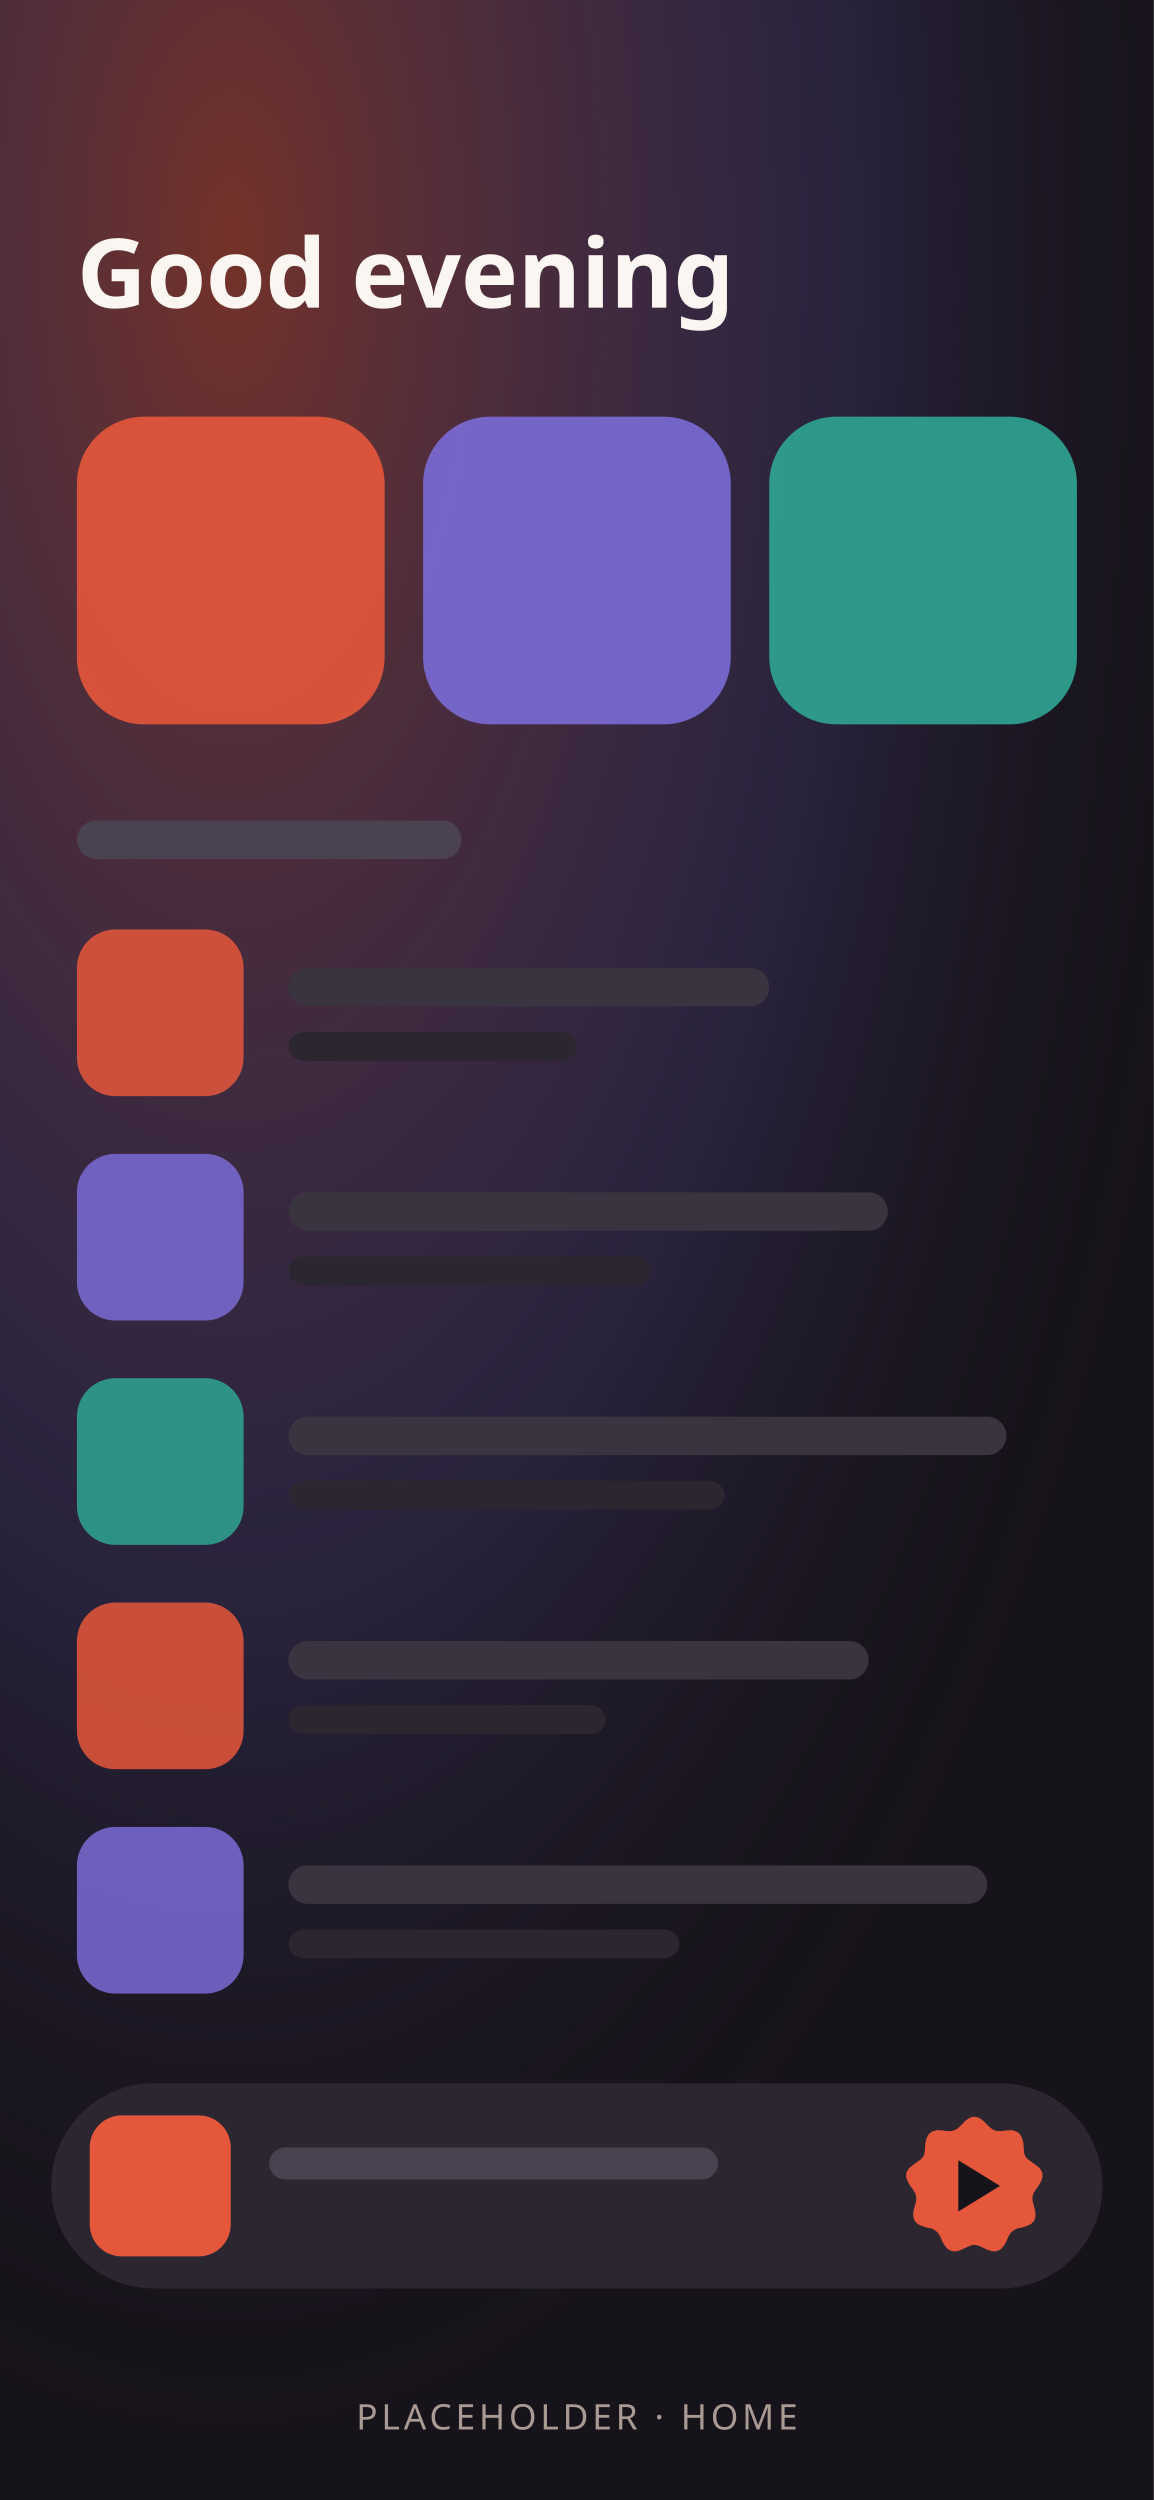
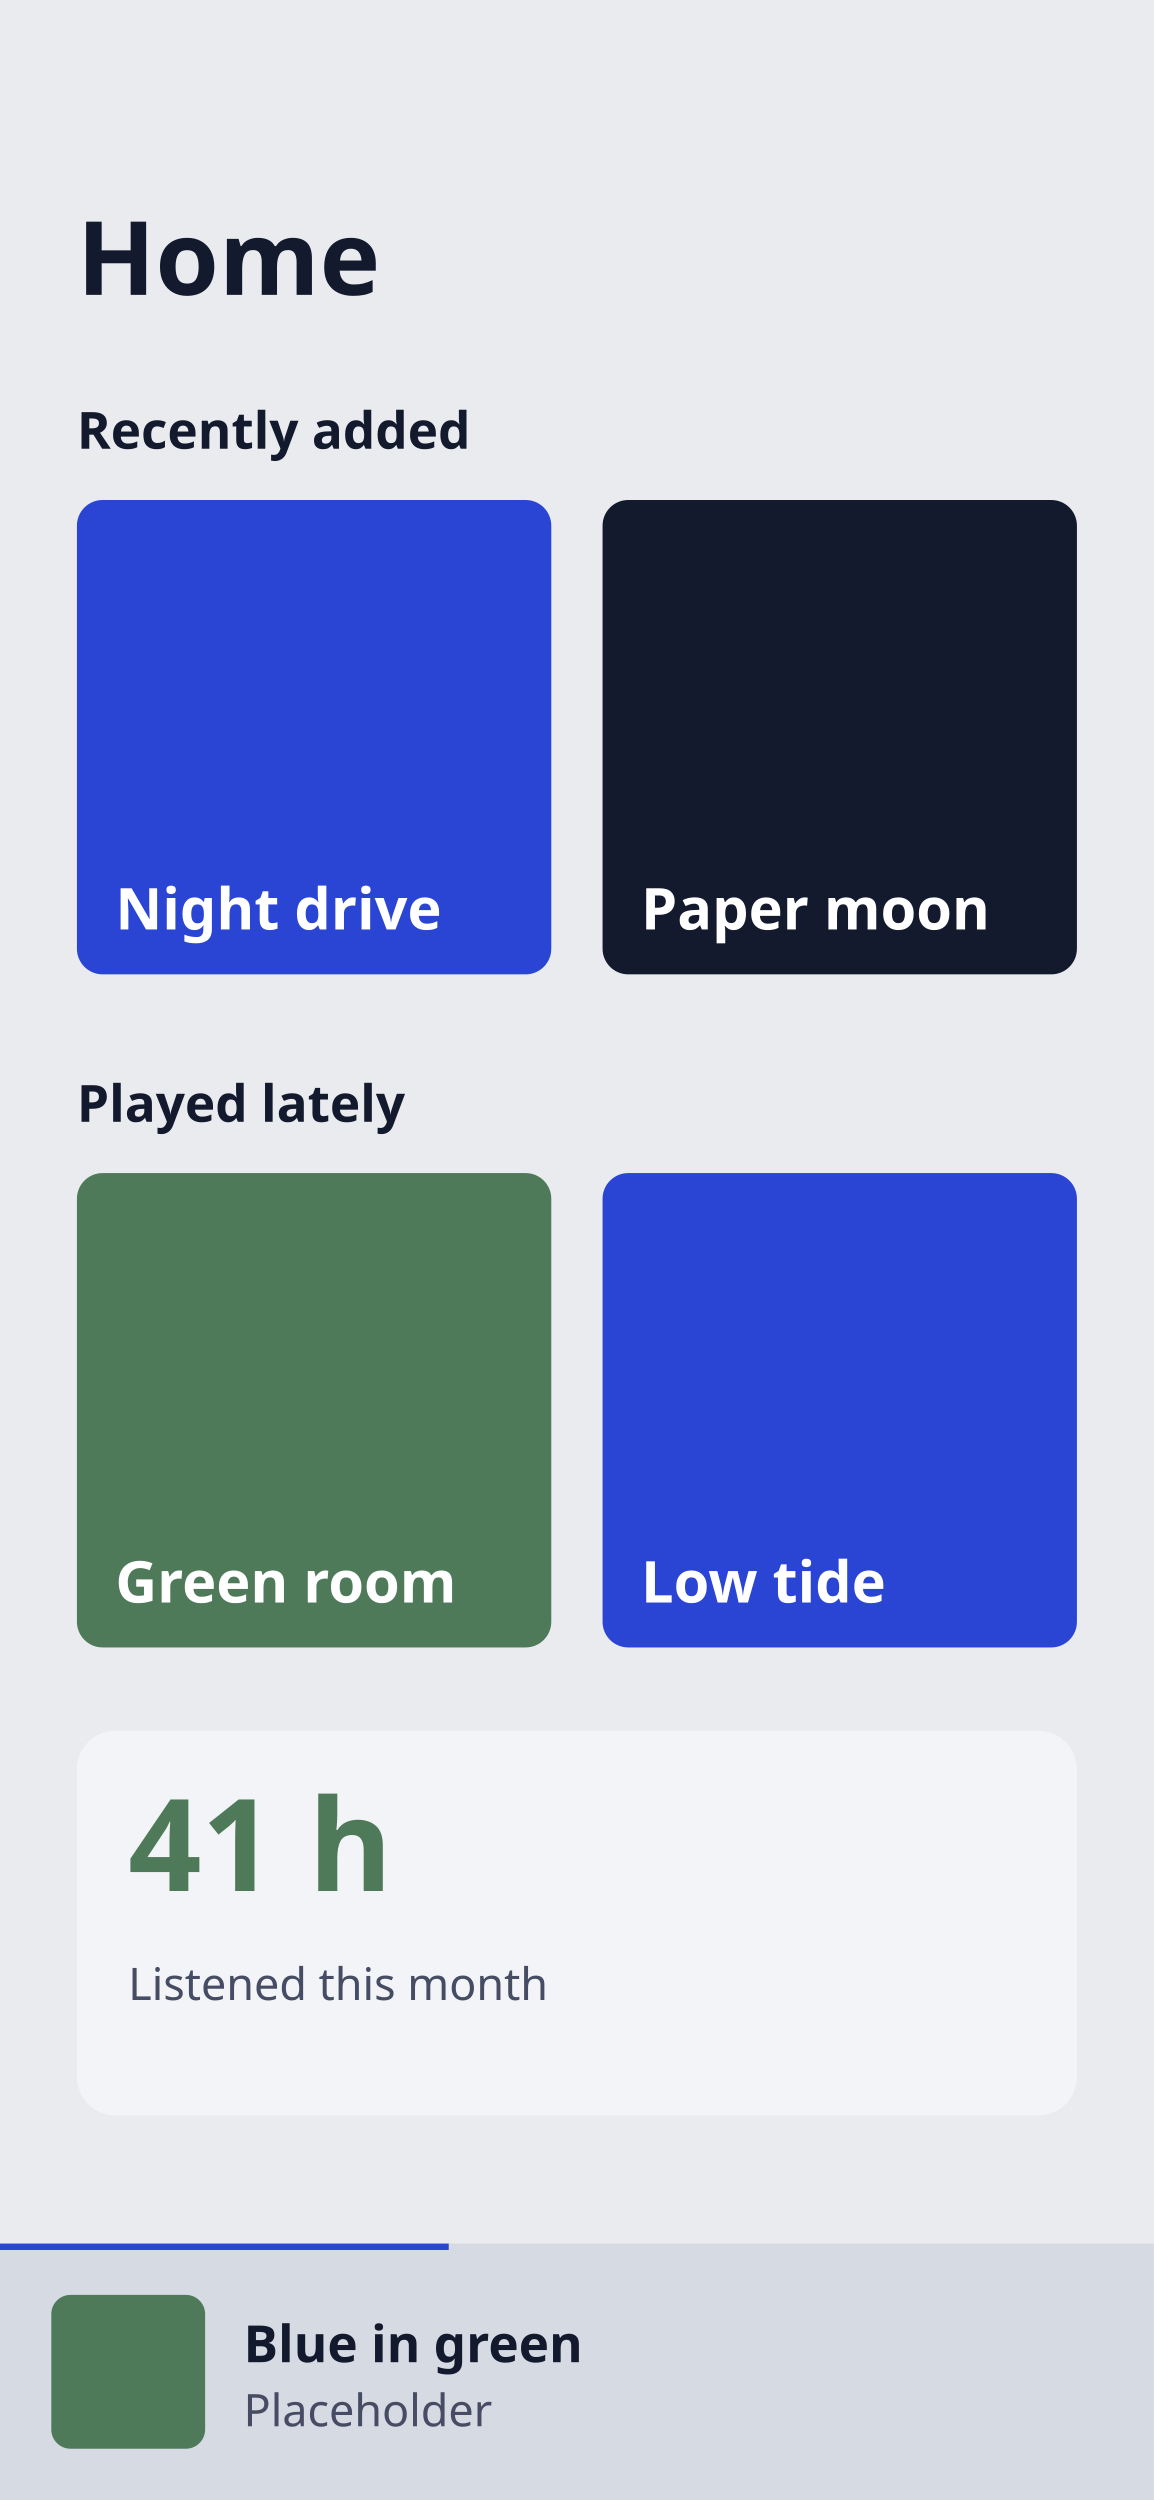
- <svg xmlns="http://www.w3.org/2000/svg" width="360" height="780" viewBox="0 0 360 780" role="img" aria-label="Home (placeholder)">
-   <defs>
-     <radialGradient id="a" cx=".2" cy=".1" r=".9">
-       <stop offset="0" stop-color="#E5573B" stop-opacity=".45" />
-       <stop offset=".6" stop-color="#7A6BD6" stop-opacity=".18" />
-       <stop offset="1" stop-color="#17131A" stop-opacity="0" />
-     </radialGradient>
-   </defs>
-   <rect width="360" height="780" fill="#17131A" />
-   <rect width="360" height="780" fill="url(#a)" />
-   <text x="24" y="96" fill="#FBF6F1" font-family="system-ui,sans-serif" font-weight="700" font-size="30">Good evening</text>
-   <rect x="24" y="130" width="96" height="96" rx="21" fill="#E5573B" opacity=".9" />
-   <rect x="132" y="130" width="96" height="96" rx="21" fill="#7A6BD6" opacity=".9" />
-   <rect x="240" y="130" width="96" height="96" rx="21" fill="#2FA593" opacity=".9" />
-   <rect x="24" y="256" width="120" height="12" rx="6" fill="#4A4250" />
-   <rect x="24" y="290" width="52" height="52" rx="12" fill="#E5573B" opacity=".85" />
-   <rect x="90" y="302" width="150" height="12" rx="6" fill="#3A3340" />
-   <rect x="90" y="322" width="90" height="9" rx="5" fill="#2C2630" />
-   <rect x="24" y="360" width="52" height="52" rx="12" fill="#7A6BD6" opacity=".85" />
-   <rect x="90" y="372" width="187" height="12" rx="6" fill="#3A3340" />
-   <rect x="90" y="392" width="113" height="9" rx="5" fill="#2C2630" />
-   <rect x="24" y="430" width="52" height="52" rx="12" fill="#2FA593" opacity=".85" />
-   <rect x="90" y="442" width="224" height="12" rx="6" fill="#3A3340" />
-   <rect x="90" y="462" width="136" height="9" rx="5" fill="#2C2630" />
-   <rect x="24" y="500" width="52" height="52" rx="12" fill="#E5573B" opacity=".85" />
-   <rect x="90" y="512" width="181" height="12" rx="6" fill="#3A3340" />
-   <rect x="90" y="532" width="99" height="9" rx="5" fill="#2C2630" />
-   <rect x="24" y="570" width="52" height="52" rx="12" fill="#7A6BD6" opacity=".85" />
-   <rect x="90" y="582" width="218" height="12" rx="6" fill="#3A3340" />
-   <rect x="90" y="602" width="122" height="9" rx="5" fill="#2C2630" />
-   <rect x="16" y="650" width="328" height="64" rx="32" fill="#2C2630" />
-   <rect x="28" y="660" width="44" height="44" rx="10" fill="#E5573B" />
-   <rect x="84" y="670" width="140" height="10" rx="5" fill="#4A4250" />
-   <rect x="84" y="688" width="90" height="8" rx="5" fill="#2C2630" />
-   <path d="M304.0 660.4 L305.4 660.7 L306.7 661.6 L307.8 662.7 L308.9 663.8 L309.9 664.5 L311.1 664.9 L312.5 664.9 L314.0 664.7 L315.6 664.6 L317.1 665.0 L318.2 665.8 L318.9 667.1 L319.3 668.6 L319.4 670.2 L319.5 671.6 L319.9 672.8 L320.7 673.7 L321.9 674.6 L323.2 675.5 L324.4 676.5 L325.2 677.8 L325.3 679.2 L324.8 680.6 L324.0 682.0 L323.1 683.2 L322.4 684.4 L322.1 685.6 L322.2 686.9 L322.6 688.3 L323.0 689.9 L323.1 691.4 L322.7 692.8 L321.7 693.9 L320.4 694.5 L318.8 695.0 L317.3 695.3 L316.2 695.9 L315.3 696.7 L314.6 697.9 L314.0 699.3 L313.2 700.7 L312.2 701.8 L310.9 702.4 L309.5 702.4 L308.0 701.9 L306.5 701.2 L305.2 700.6 L304.0 700.4 L302.8 700.6 L301.5 701.2 L300.0 701.9 L298.5 702.4 L297.1 702.4 L295.8 701.8 L294.8 700.7 L294.0 699.3 L293.4 697.9 L292.7 696.7 L291.8 695.9 L290.7 695.3 L289.2 695.0 L287.6 694.5 L286.3 693.9 L285.3 692.8 L284.9 691.4 L285.0 689.9 L285.4 688.3 L285.8 686.9 L285.9 685.6 L285.6 684.4 L284.9 683.2 L284.0 682.0 L283.2 680.6 L282.7 679.2 L282.8 677.8 L283.6 676.5 L284.8 675.5 L286.1 674.6 L287.3 673.7 L288.1 672.8 L288.5 671.6 L288.6 670.2 L288.7 668.6 L289.1 667.1 L289.8 665.8 L290.9 665.0 L292.4 664.6 L294.0 664.7 L295.5 664.9 L296.9 664.9 L298.1 664.5 L299.1 663.8 L300.2 662.7 L301.3 661.6 L302.6 660.7Z" fill="#E5573B" />
-   <path d="M299 674v16l13-8z" fill="#17131A" />
-   <text x="180.0" y="758" fill="#A99A94" font-family="system-ui,sans-serif" font-size="11" text-anchor="middle" letter-spacing="1.2">PLACEHOLDER · HOME</text>
+ <svg xmlns="http://www.w3.org/2000/svg" viewBox="0 0 360 780" width="360" height="780" font-family="'Bricolage Grotesque', system-ui, sans-serif">
+   <rect width="360" height="780" fill="#E9EBEF" />
+   <text x="24" y="92" font-size="32" font-weight="700" fill="#141A2E">Home</text>
+   <text x="24" y="140" font-size="16" font-weight="600" fill="#141A2E">Recently added</text>
+   <rect x="24" y="156" width="148" height="148" rx="8" fill="#2A44D4" />
+   <text x="36" y="290" font-size="18" font-weight="800" fill="#FFFFFF">Night drive</text>
+   <rect x="188" y="156" width="148" height="148" rx="8" fill="#141A2E" />
+   <text x="200" y="290" font-size="18" font-weight="800" fill="#FFFFFF">Paper moon</text>
+   <text x="24" y="350" font-size="16" font-weight="600" fill="#141A2E">Played lately</text>
+   <rect x="24" y="366" width="148" height="148" rx="8" fill="#4F7A5A" />
+   <text x="36" y="500" font-size="18" font-weight="800" fill="#FFFFFF">Green room</text>
+   <rect x="188" y="366" width="148" height="148" rx="8" fill="#2A44D4" />
+   <text x="200" y="500" font-size="18" font-weight="800" fill="#FFFFFF">Low tide</text>
+   <rect x="24" y="540" width="312" height="120" rx="12" fill="#F3F4F7" />
+   <text x="40" y="590" font-size="40" font-weight="750" fill="#4F7A5A">41 h</text>
+   <text x="40" y="624" font-size="14" fill="#454C63">Listened this month</text>
+   <rect y="700" width="360" height="80" fill="#D6DAE2" />
+   <rect y="700" width="140" height="2" fill="#2A44D4" />
+   <rect x="16" y="716" width="48" height="48" rx="6" fill="#4F7A5A" />
+   <text x="76" y="737" font-size="16" font-weight="600" fill="#141A2E">Blue in green</text>
+   <text x="76" y="757" font-size="14" fill="#454C63">Placeholder</text>
</svg>
